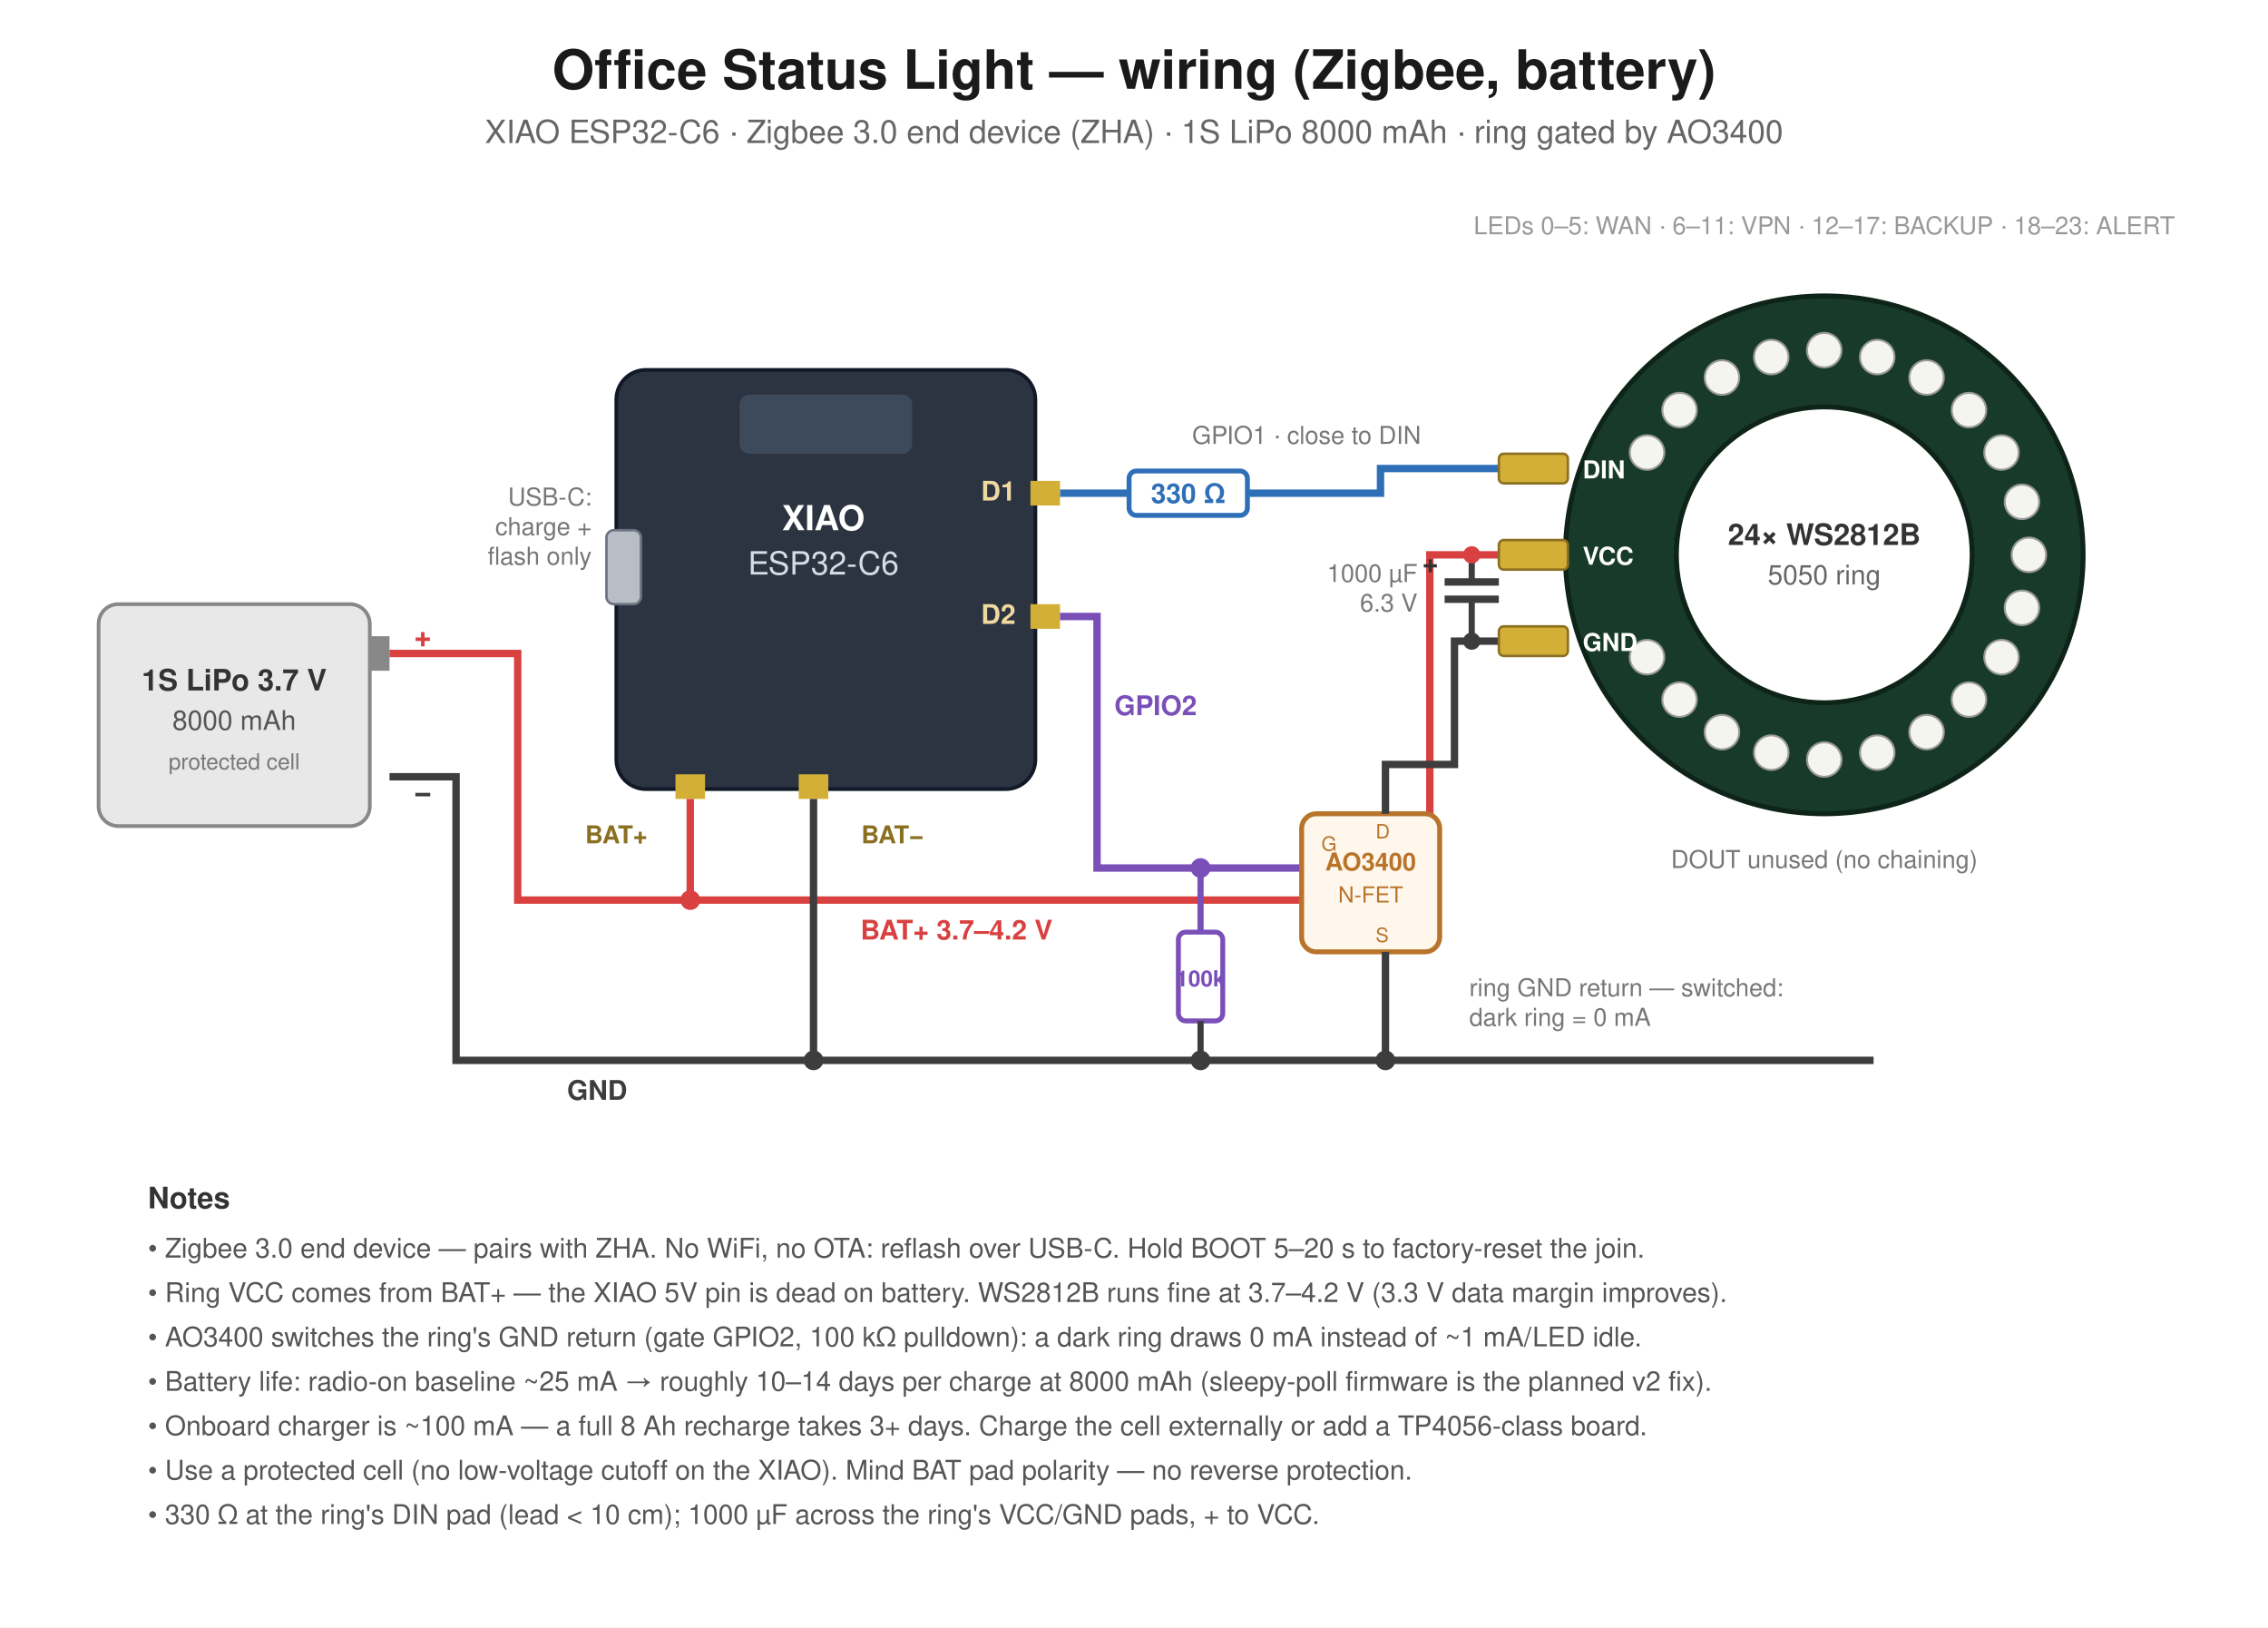
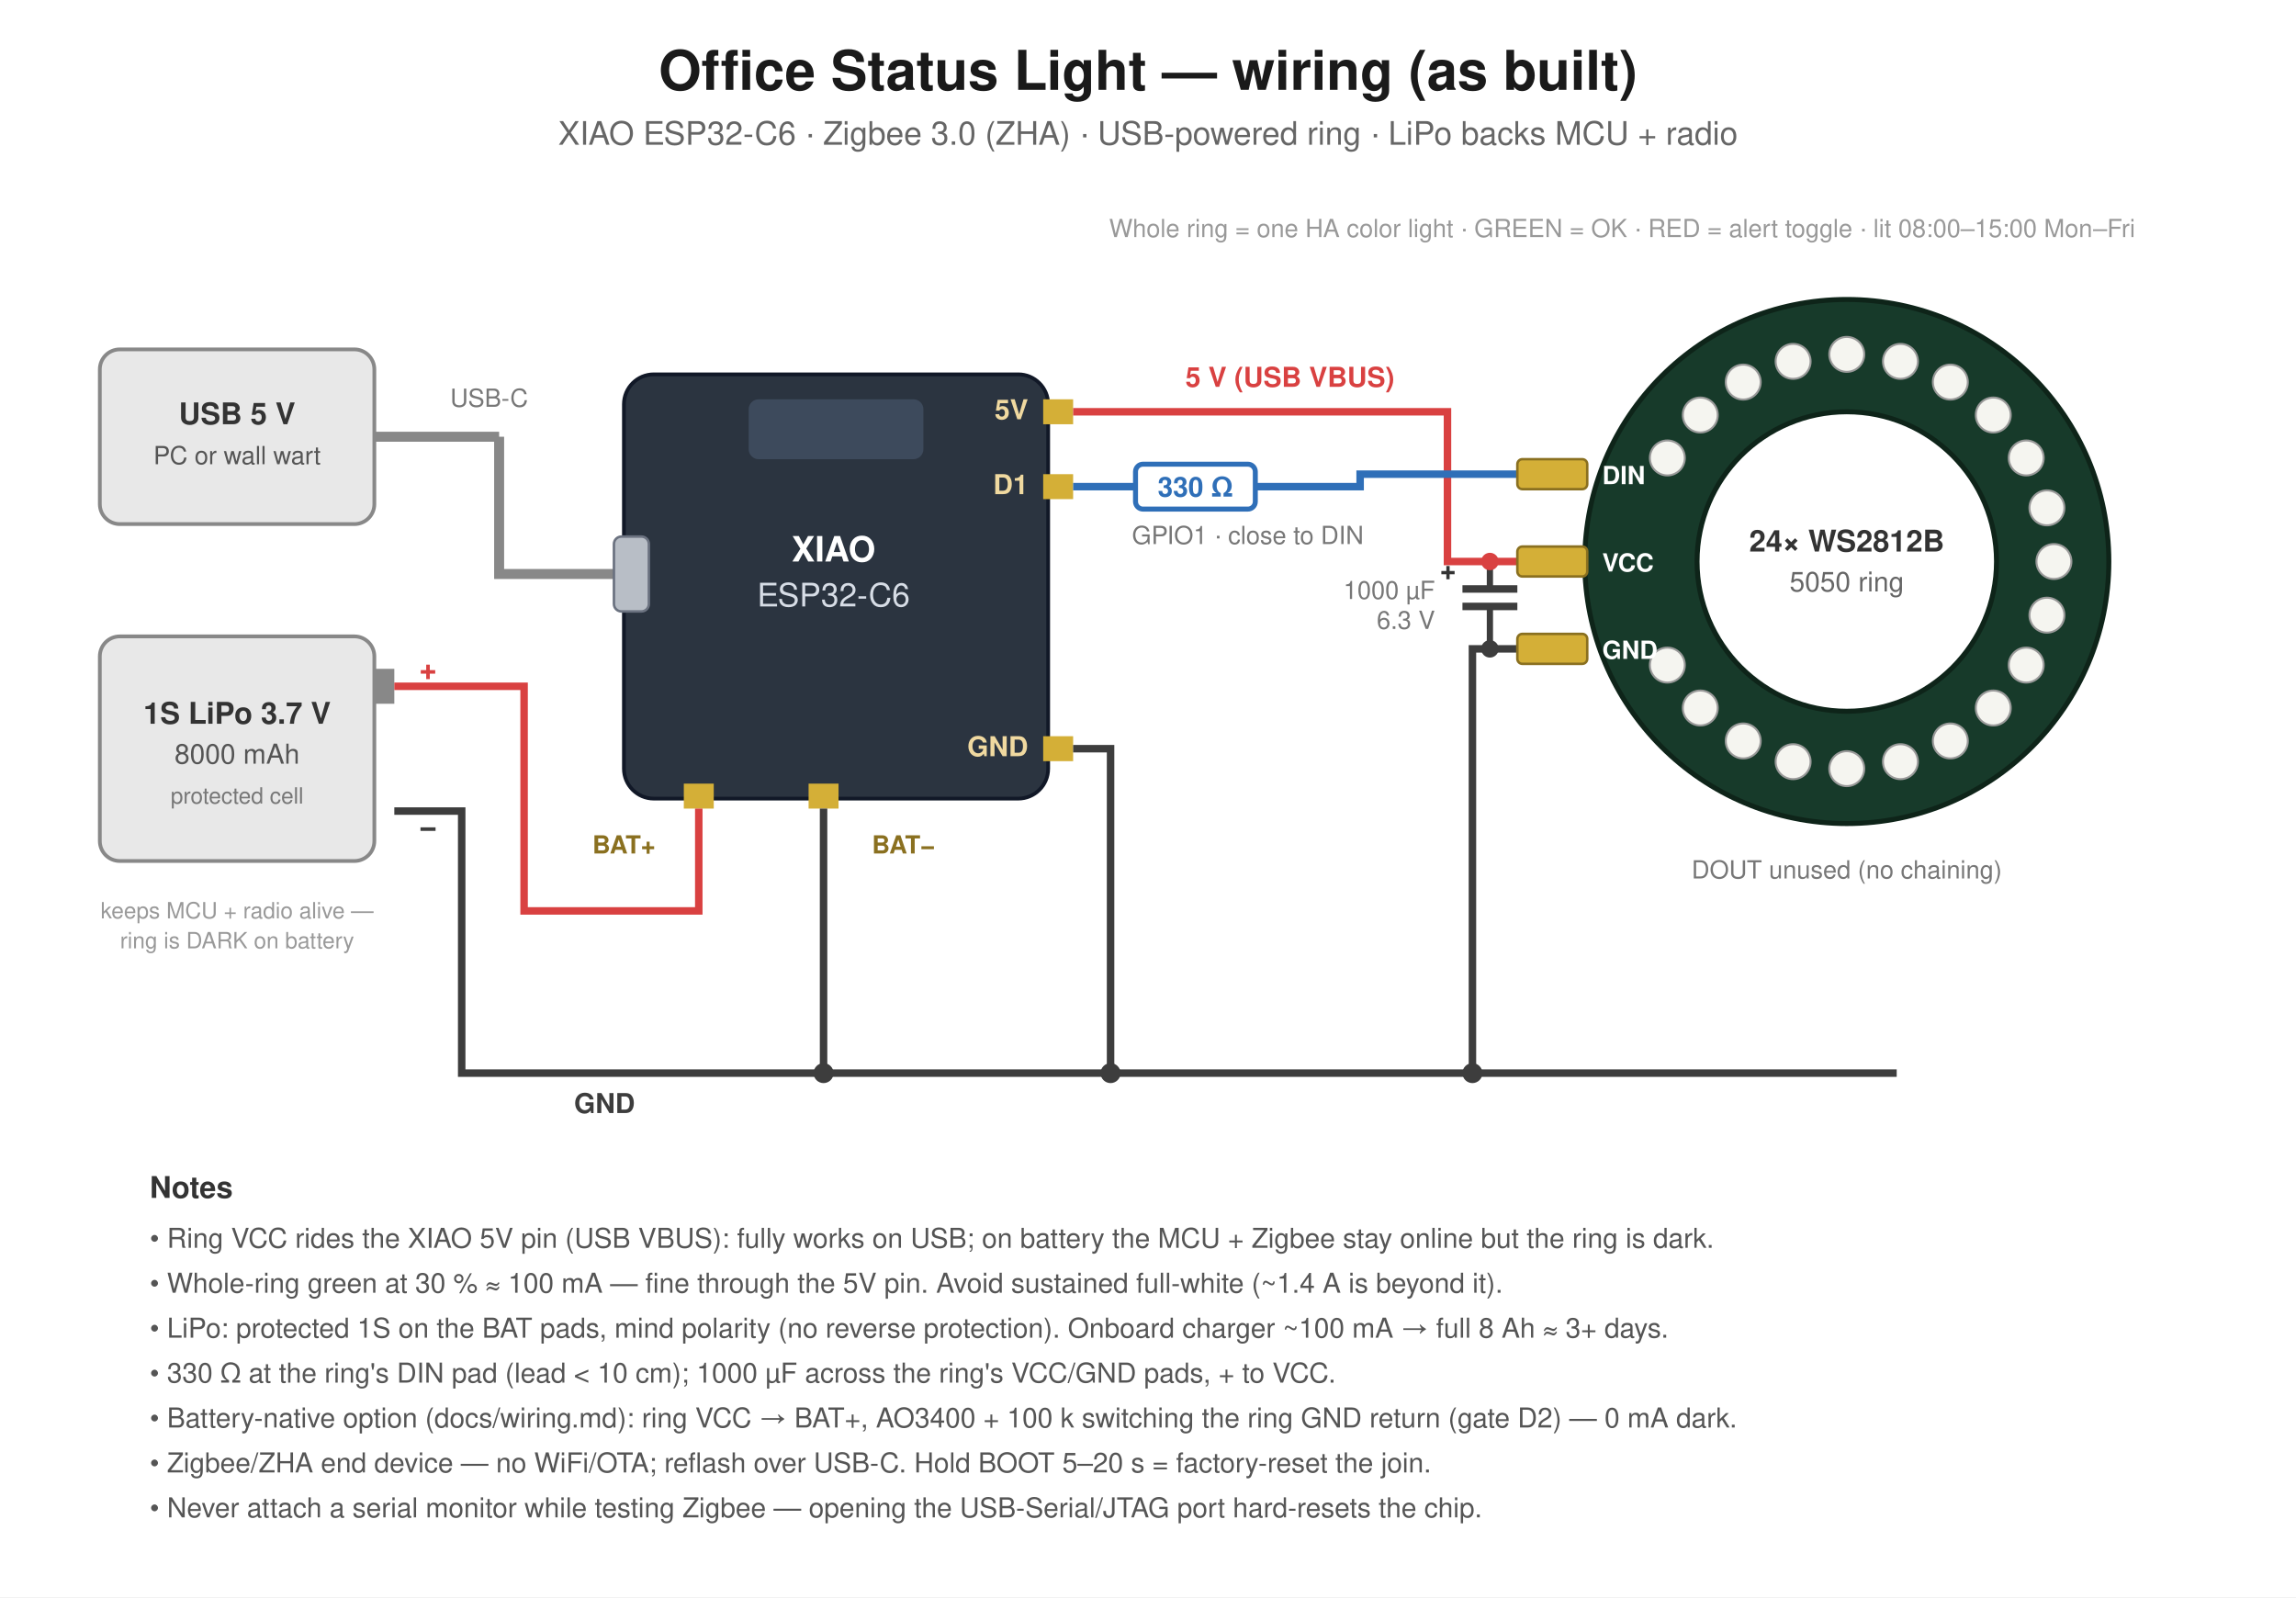
- <svg xmlns="http://www.w3.org/2000/svg" viewBox="0 0 920 660" font-family="Helvetica, Arial, sans-serif">
-   <rect x="0" y="0" width="920" height="660" fill="#ffffff" />
-   <text x="460" y="36" text-anchor="middle" font-size="22" font-weight="bold" fill="#1a1a1a">Office Status Light — wiring (Zigbee, battery)</text>
-   <text x="460" y="58" text-anchor="middle" font-size="13" fill="#666666">XIAO ESP32-C6 · Zigbee 3.0 end device (ZHA) · 1S LiPo 8000 mAh · ring gated by AO3400</text>
-   <text x="740" y="95" text-anchor="middle" font-size="10" fill="#999999">LEDs 0–5: WAN · 6–11: VPN · 12–17: BACKUP · 18–23: ALERT</text>
-   <rect x="40" y="245" width="110" height="90" rx="8" fill="#e8e8e8" stroke="#888888" stroke-width="1.5" />
-   <rect x="150" y="258" width="8" height="14" fill="#888888" />
-   <text x="95" y="280" text-anchor="middle" font-size="12" font-weight="bold" fill="#333333">1S LiPo 3.7 V</text>
-   <text x="95" y="296" text-anchor="middle" font-size="11" fill="#555555">8000 mAh</text>
-   <text x="95" y="312" text-anchor="middle" font-size="9" fill="#777777">protected cell</text>
-   <text x="168" y="262" font-size="12" font-weight="bold" fill="#d94141">+</text>
-   <text x="168" y="325" font-size="12" font-weight="bold" fill="#3d3d3d">−</text>
+ <svg xmlns="http://www.w3.org/2000/svg" viewBox="0 0 920 640" font-family="Helvetica, Arial, sans-serif">
+   <rect x="0" y="0" width="920" height="640" fill="#ffffff" />
+   <text x="460" y="36" text-anchor="middle" font-size="22" font-weight="bold" fill="#1a1a1a">Office Status Light — wiring (as built)</text>
+   <text x="460" y="58" text-anchor="middle" font-size="13" fill="#666666">XIAO ESP32-C6 · Zigbee 3.0 (ZHA) · USB-powered ring · LiPo backs MCU + radio</text>
+   <text x="650" y="95" text-anchor="middle" font-size="10" fill="#999999">Whole ring = one HA color light · GREEN = OK · RED = alert toggle · lit 08:00–15:00 Mon–Fri</text>
+   <rect x="40" y="140" width="110" height="70" rx="8" fill="#e8e8e8" stroke="#888888" stroke-width="1.5" />
+   <text x="95" y="170" text-anchor="middle" font-size="12" font-weight="bold" fill="#333333">USB 5 V</text>
+   <text x="95" y="186" text-anchor="middle" font-size="10" fill="#555555">PC or wall wart</text>
+   <line x1="150" y1="175" x2="200" y2="175" stroke="#888888" stroke-width="4" />
+   <polyline points="200,175 200,230 246,230" fill="none" stroke="#888888" stroke-width="4" />
+   <text x="196" y="163" text-anchor="middle" font-size="10" fill="#777777">USB-C</text>
+   <rect x="40" y="255" width="110" height="90" rx="8" fill="#e8e8e8" stroke="#888888" stroke-width="1.5" />
+   <rect x="150" y="268" width="8" height="14" fill="#888888" />
+   <text x="95" y="290" text-anchor="middle" font-size="12" font-weight="bold" fill="#333333">1S LiPo 3.7 V</text>
+   <text x="95" y="306" text-anchor="middle" font-size="11" fill="#555555">8000 mAh</text>
+   <text x="95" y="322" text-anchor="middle" font-size="9" fill="#777777">protected cell</text>
+   <text x="168" y="272" font-size="12" font-weight="bold" fill="#d94141">+</text>
+   <text x="168" y="335" font-size="12" font-weight="bold" fill="#3d3d3d">−</text>
+   <text x="95" y="368" text-anchor="middle" font-size="9" fill="#999999">keeps MCU + radio alive —</text>
+   <text x="95" y="380" text-anchor="middle" font-size="9" fill="#999999">ring is DARK on battery</text>
  <rect x="250" y="150" width="170" height="170" rx="12" fill="#2b3440" stroke="#111827" stroke-width="1.5" />
  <rect x="246" y="215" width="14" height="30" rx="3" fill="#b8bec6" stroke="#6b7280" />
  <rect x="300" y="160" width="70" height="24" rx="4" fill="#3d4a5c" />
-   <text x="334" y="215" text-anchor="middle" font-size="14" font-weight="bold" fill="#ffffff">XIAO</text>
-   <text x="334" y="233" text-anchor="middle" font-size="13" fill="#d7dde6">ESP32-C6</text>
-   <text x="240" y="205" text-anchor="end" font-size="10" fill="#777777">USB-C:</text>
-   <text x="240" y="217" text-anchor="end" font-size="10" fill="#777777">charge +</text>
-   <text x="240" y="229" text-anchor="end" font-size="10" fill="#777777">flash only</text>
-   <rect x="418" y="195" width="12" height="10" fill="#d4af37" />
-   <rect x="418" y="245" width="12" height="10" fill="#d4af37" />
-   <text x="412" y="203" text-anchor="end" font-size="11" font-weight="bold" fill="#f0d9a0">D1</text>
-   <text x="412" y="253" text-anchor="end" font-size="11" font-weight="bold" fill="#f0d9a0">D2</text>
+   <text x="334" y="225" text-anchor="middle" font-size="14" font-weight="bold" fill="#ffffff">XIAO</text>
+   <text x="334" y="243" text-anchor="middle" font-size="13" fill="#d7dde6">ESP32-C6</text>
+   <rect x="418" y="160" width="12" height="10" fill="#d4af37" />
+   <rect x="418" y="190" width="12" height="10" fill="#d4af37" />
+   <rect x="418" y="295" width="12" height="10" fill="#d4af37" />
+   <text x="412" y="168" text-anchor="end" font-size="11" font-weight="bold" fill="#f0d9a0">5V</text>
+   <text x="412" y="198" text-anchor="end" font-size="11" font-weight="bold" fill="#f0d9a0">D1</text>
+   <text x="412" y="303" text-anchor="end" font-size="11" font-weight="bold" fill="#f0d9a0">GND</text>
  <rect x="274" y="314" width="12" height="10" fill="#d4af37" />
  <rect x="324" y="314" width="12" height="10" fill="#d4af37" />
  <text x="250" y="342" text-anchor="middle" font-size="10" font-weight="bold" fill="#8a7020">BAT+</text>
  <text x="362" y="342" text-anchor="middle" font-size="10" font-weight="bold" fill="#8a7020">BAT−</text>
-   <polyline points="158,265 210,265 210,365 280,365 280,324" fill="none" stroke="#d94141" stroke-width="3" />
-   <circle cx="280" cy="365" r="4" fill="#d94141" />
-   <polyline points="280,365 580,365 580,225 608,225" fill="none" stroke="#d94141" stroke-width="3" />
-   <text x="388" y="381" text-anchor="middle" font-size="11" font-weight="bold" fill="#d94141">BAT+ 3.7–4.2 V</text>
-   <polyline points="158,315 185,315 185,430 760,430" fill="none" stroke="#3d3d3d" stroke-width="3" />
+   <polyline points="158,275 210,275 210,365 280,365 280,324" fill="none" stroke="#d94141" stroke-width="3" />
+   <polyline points="158,325 185,325 185,430 760,430" fill="none" stroke="#3d3d3d" stroke-width="3" />
  <polyline points="330,324 330,430" fill="none" stroke="#3d3d3d" stroke-width="3" />
  <circle cx="330" cy="430" r="4" fill="#3d3d3d" />
  <text x="230" y="446" font-size="11" font-weight="bold" fill="#3d3d3d">GND</text>
-   <line x1="430" y1="200" x2="458" y2="200" stroke="#2f6fb8" stroke-width="3" />
-   <rect x="458" y="191" width="48" height="18" rx="3" fill="#ffffff" stroke="#2f6fb8" stroke-width="2" />
-   <text x="482" y="204" text-anchor="middle" font-size="11" font-weight="bold" fill="#2f6fb8">330 Ω</text>
-   <polyline points="506,200 560,200 560,190 608,190" fill="none" stroke="#2f6fb8" stroke-width="3" />
-   <text x="530" y="180" text-anchor="middle" font-size="10" fill="#777777">GPIO1 · close to DIN</text>
-   <polyline points="430,250 445,250 445,352 528,352" fill="none" stroke="#7a4fb8" stroke-width="3" />
-   <text x="452" y="290" font-size="11" font-weight="bold" fill="#7a4fb8">GPIO2</text>
-   <circle cx="487" cy="352" r="4" fill="#7a4fb8" />
-   <rect x="478" y="378" width="18" height="36" rx="3" fill="#ffffff" stroke="#7a4fb8" stroke-width="2" />
-   <line x1="487" y1="352" x2="487" y2="378" stroke="#7a4fb8" stroke-width="2.5" />
-   <line x1="487" y1="414" x2="487" y2="430" stroke="#3d3d3d" stroke-width="2.5" />
-   <circle cx="487" cy="430" r="4" fill="#3d3d3d" />
-   <text x="487" y="400" text-anchor="middle" font-size="9" font-weight="bold" fill="#7a4fb8">100k</text>
-   <rect x="528" y="330" width="56" height="56" rx="6" fill="#fff7ec" stroke="#b8742a" stroke-width="2" />
-   <text x="556" y="353" text-anchor="middle" font-size="10" font-weight="bold" fill="#b8742a">AO3400</text>
-   <text x="556" y="366" text-anchor="middle" font-size="9" fill="#b8742a">N-FET</text>
-   <text x="536" y="345" font-size="8" fill="#b8742a">G</text>
-   <text x="558" y="340" font-size="8" fill="#b8742a">D</text>
-   <text x="558" y="382" font-size="8" fill="#b8742a">S</text>
-   <polyline points="608,260 590,260 590,310 562,310 562,330" fill="none" stroke="#3d3d3d" stroke-width="3" />
-   <polyline points="562,386 562,430" fill="none" stroke="#3d3d3d" stroke-width="3" />
-   <circle cx="562" cy="430" r="4" fill="#3d3d3d" />
-   <text x="596" y="404" font-size="10" fill="#777777">ring GND return — switched:</text>
-   <text x="596" y="416" font-size="10" fill="#777777">dark ring = 0 mA</text>
+   <polyline points="430,165 580,165 580,225 608,225" fill="none" stroke="#d94141" stroke-width="3" />
+   <text x="475" y="155" font-size="11" font-weight="bold" fill="#d94141">5 V (USB VBUS)</text>
+   <line x1="430" y1="195" x2="455" y2="195" stroke="#2f6fb8" stroke-width="3" />
+   <rect x="455" y="186" width="48" height="18" rx="3" fill="#ffffff" stroke="#2f6fb8" stroke-width="2" />
+   <text x="479" y="199" text-anchor="middle" font-size="11" font-weight="bold" fill="#2f6fb8">330 Ω</text>
+   <polyline points="503,195 545,195 545,190 608,190" fill="none" stroke="#2f6fb8" stroke-width="3" />
+   <text x="500" y="218" text-anchor="middle" font-size="10" fill="#777777">GPIO1 · close to DIN</text>
+   <polyline points="430,300 445,300 445,430" fill="none" stroke="#3d3d3d" stroke-width="3" />
+   <circle cx="445" cy="430" r="4" fill="#3d3d3d" />
+   <polyline points="608,260 590,260 590,430" fill="none" stroke="#3d3d3d" stroke-width="3" />
+   <circle cx="590" cy="430" r="4" fill="#3d3d3d" />
  <line x1="597" y1="225" x2="597" y2="236" stroke="#3d3d3d" stroke-width="2.5" />
  <line x1="586" y1="236" x2="608" y2="236" stroke="#3d3d3d" stroke-width="3" />
  <line x1="586" y1="243" x2="608" y2="243" stroke="#3d3d3d" stroke-width="3" />
  <line x1="597" y1="243" x2="597" y2="260" stroke="#3d3d3d" stroke-width="2.5" />
  <circle cx="597" cy="225" r="3.5" fill="#d94141" />
  <circle cx="597" cy="260" r="3.5" fill="#3d3d3d" />
  <text x="577" y="232" font-size="11" font-weight="bold" fill="#333333">+</text>
-   <text x="575" y="236" text-anchor="end" font-size="10" fill="#777777">1000 µF</text>
-   <text x="575" y="248" text-anchor="end" font-size="10" fill="#777777">6.3 V</text>
+   <text x="575" y="240" text-anchor="end" font-size="10" fill="#777777">1000 µF</text>
+   <text x="575" y="252" text-anchor="end" font-size="10" fill="#777777">6.3 V</text>
  <circle cx="740" cy="225" r="105" fill="#173a2a" stroke="#0e2419" stroke-width="2" />
  <circle cx="740" cy="225" r="60" fill="#ffffff" stroke="#0e2419" stroke-width="2" />
  <g fill="#f5f5f0" stroke="#999999" stroke-width="0.8">
    <circle cx="823.0" cy="225.0" r="7" />
    <circle cx="820.2" cy="246.5" r="7" />
    <circle cx="811.9" cy="266.5" r="7" />
    <circle cx="798.7" cy="283.7" r="7" />
    <circle cx="781.5" cy="296.9" r="7" />
    <circle cx="761.5" cy="305.2" r="7" />
    <circle cx="740.0" cy="308.0" r="7" />
    <circle cx="718.5" cy="305.2" r="7" />
    <circle cx="698.5" cy="296.9" r="7" />
    <circle cx="681.3" cy="283.7" r="7" />
    <circle cx="668.1" cy="266.5" r="7" />
    <circle cx="668.1" cy="183.5" r="7" />
    <circle cx="681.3" cy="166.3" r="7" />
    <circle cx="698.5" cy="153.1" r="7" />
    <circle cx="718.5" cy="144.8" r="7" />
    <circle cx="740.0" cy="142.0" r="7" />
    <circle cx="761.5" cy="144.8" r="7" />
    <circle cx="781.5" cy="153.1" r="7" />
    <circle cx="798.7" cy="166.3" r="7" />
    <circle cx="811.9" cy="183.5" r="7" />
    <circle cx="820.2" cy="203.5" r="7" />
  </g>
  <rect x="608" y="184" width="28" height="12" rx="2" fill="#d4af37" stroke="#8a7020" />
  <rect x="608" y="219" width="28" height="12" rx="2" fill="#d4af37" stroke="#8a7020" />
  <rect x="608" y="254" width="28" height="12" rx="2" fill="#d4af37" stroke="#8a7020" />
  <text x="642" y="194" font-size="10" font-weight="bold" fill="#ffffff">DIN</text>
  <text x="642" y="229" font-size="10" font-weight="bold" fill="#ffffff">VCC</text>
  <text x="642" y="264" font-size="10" font-weight="bold" fill="#ffffff">GND</text>
  <text x="740" y="221" text-anchor="middle" font-size="12" font-weight="bold" fill="#333333">24× WS2812B</text>
  <text x="740" y="237" text-anchor="middle" font-size="11" fill="#666666">5050 ring</text>
  <text x="740" y="352" text-anchor="middle" font-size="10" fill="#777777">DOUT unused (no chaining)</text>
-   <text x="60" y="490" font-size="12" font-weight="bold" fill="#333333">Notes</text>
-   <text x="60" y="510" font-size="11" fill="#555555">• Zigbee 3.0 end device — pairs with ZHA. No WiFi, no OTA: reflash over USB-C. Hold BOOT 5–20 s to factory-reset the join.</text>
-   <text x="60" y="528" font-size="11" fill="#555555">• Ring VCC comes from BAT+ — the XIAO 5V pin is dead on battery. WS2812B runs fine at 3.7–4.2 V (3.3 V data margin improves).</text>
-   <text x="60" y="546" font-size="11" fill="#555555">• AO3400 switches the ring's GND return (gate GPIO2, 100 kΩ pulldown): a dark ring draws 0 mA instead of ~1 mA/LED idle.</text>
-   <text x="60" y="564" font-size="11" fill="#555555">• Battery life: radio-on baseline ~25 mA → roughly 10–14 days per charge at 8000 mAh (sleepy-poll firmware is the planned v2 fix).</text>
-   <text x="60" y="582" font-size="11" fill="#555555">• Onboard charger is ~100 mA — a full 8 Ah recharge takes 3+ days. Charge the cell externally or add a TP4056-class board.</text>
-   <text x="60" y="600" font-size="11" fill="#555555">• Use a protected cell (no low-voltage cutoff on the XIAO). Mind BAT pad polarity — no reverse protection.</text>
-   <text x="60" y="618" font-size="11" fill="#555555">• 330 Ω at the ring's DIN pad (lead &lt; 10 cm); 1000 µF across the ring's VCC/GND pads, + to VCC.</text>
+   <text x="60" y="480" font-size="12" font-weight="bold" fill="#333333">Notes</text>
+   <text x="60" y="500" font-size="11" fill="#555555">• Ring VCC rides the XIAO 5V pin (USB VBUS): fully works on USB; on battery the MCU + Zigbee stay online but the ring is dark.</text>
+   <text x="60" y="518" font-size="11" fill="#555555">• Whole-ring green at 30 % ≈ 100 mA — fine through the 5V pin. Avoid sustained full-white (~1.4 A is beyond it).</text>
+   <text x="60" y="536" font-size="11" fill="#555555">• LiPo: protected 1S on the BAT pads, mind polarity (no reverse protection). Onboard charger ~100 mA → full 8 Ah ≈ 3+ days.</text>
+   <text x="60" y="554" font-size="11" fill="#555555">• 330 Ω at the ring's DIN pad (lead &lt; 10 cm); 1000 µF across the ring's VCC/GND pads, + to VCC.</text>
+   <text x="60" y="572" font-size="11" fill="#555555">• Battery-native option (docs/wiring.md): ring VCC → BAT+, AO3400 + 100 k switching the ring GND return (gate D2) — 0 mA dark.</text>
+   <text x="60" y="590" font-size="11" fill="#555555">• Zigbee/ZHA end device — no WiFi/OTA; reflash over USB-C. Hold BOOT 5–20 s = factory-reset the join.</text>
+   <text x="60" y="608" font-size="11" fill="#555555">• Never attach a serial monitor while testing Zigbee — opening the USB-Serial/JTAG port hard-resets the chip.</text>
</svg>
